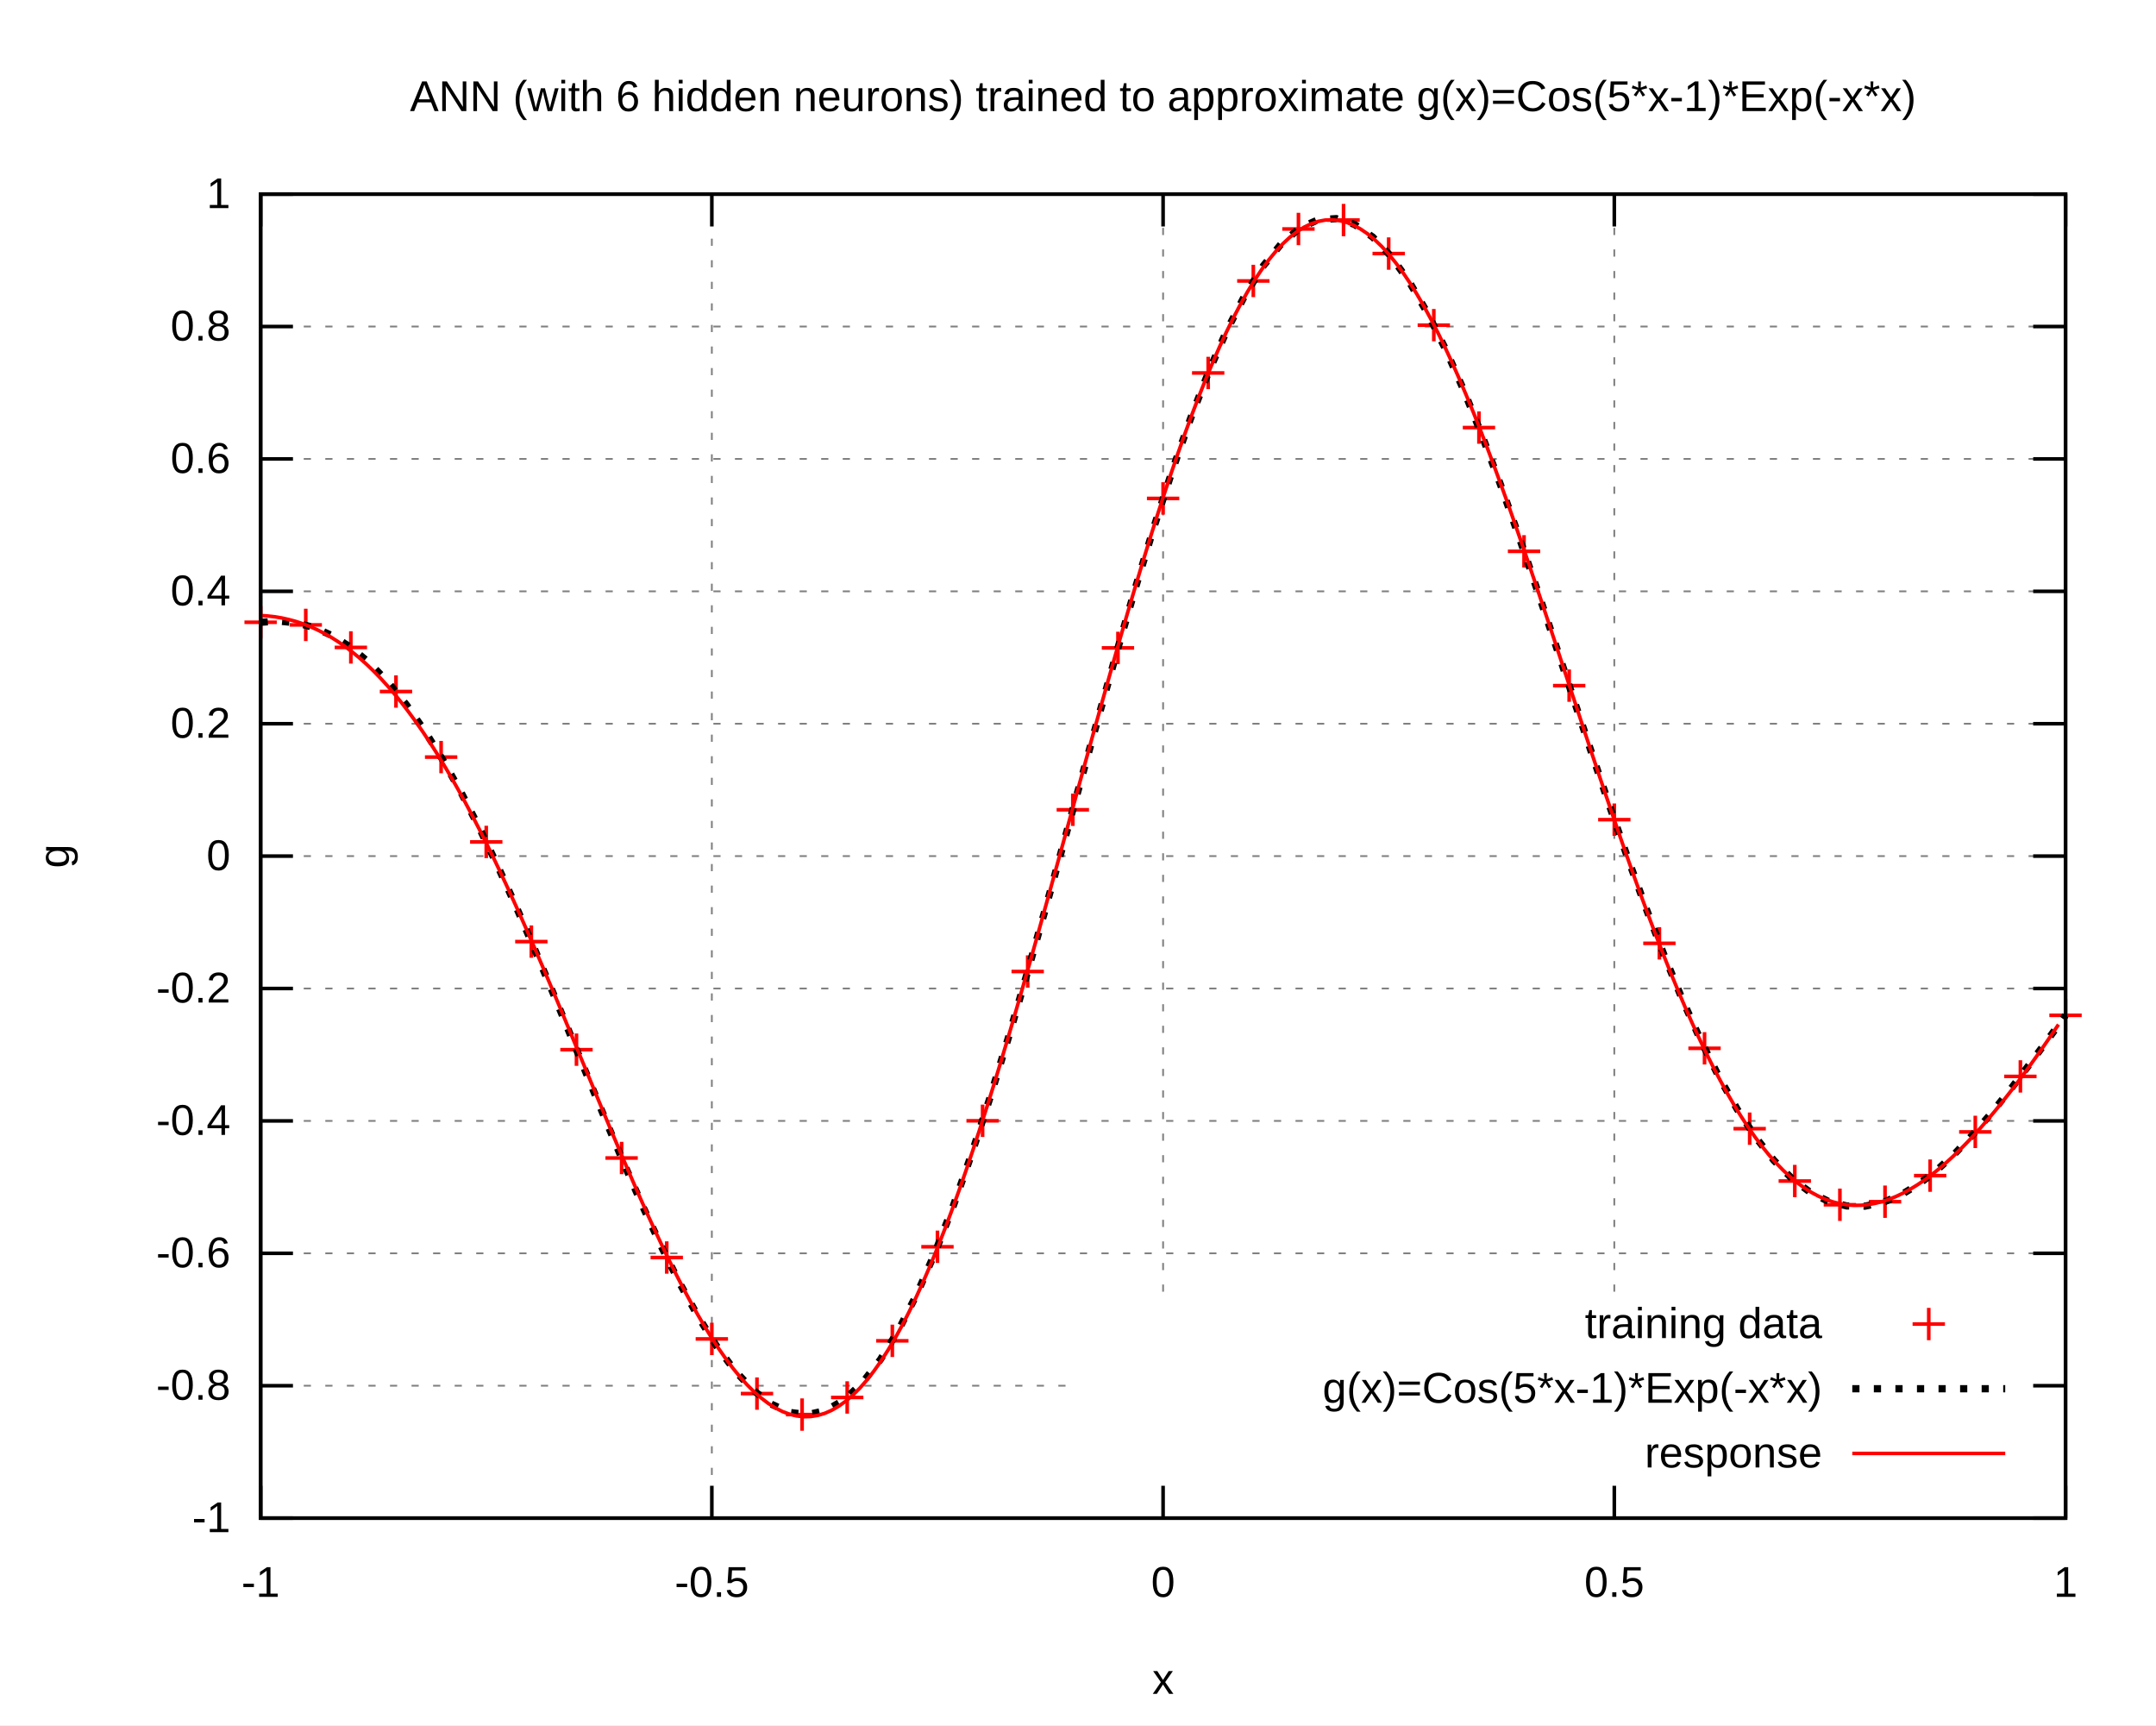
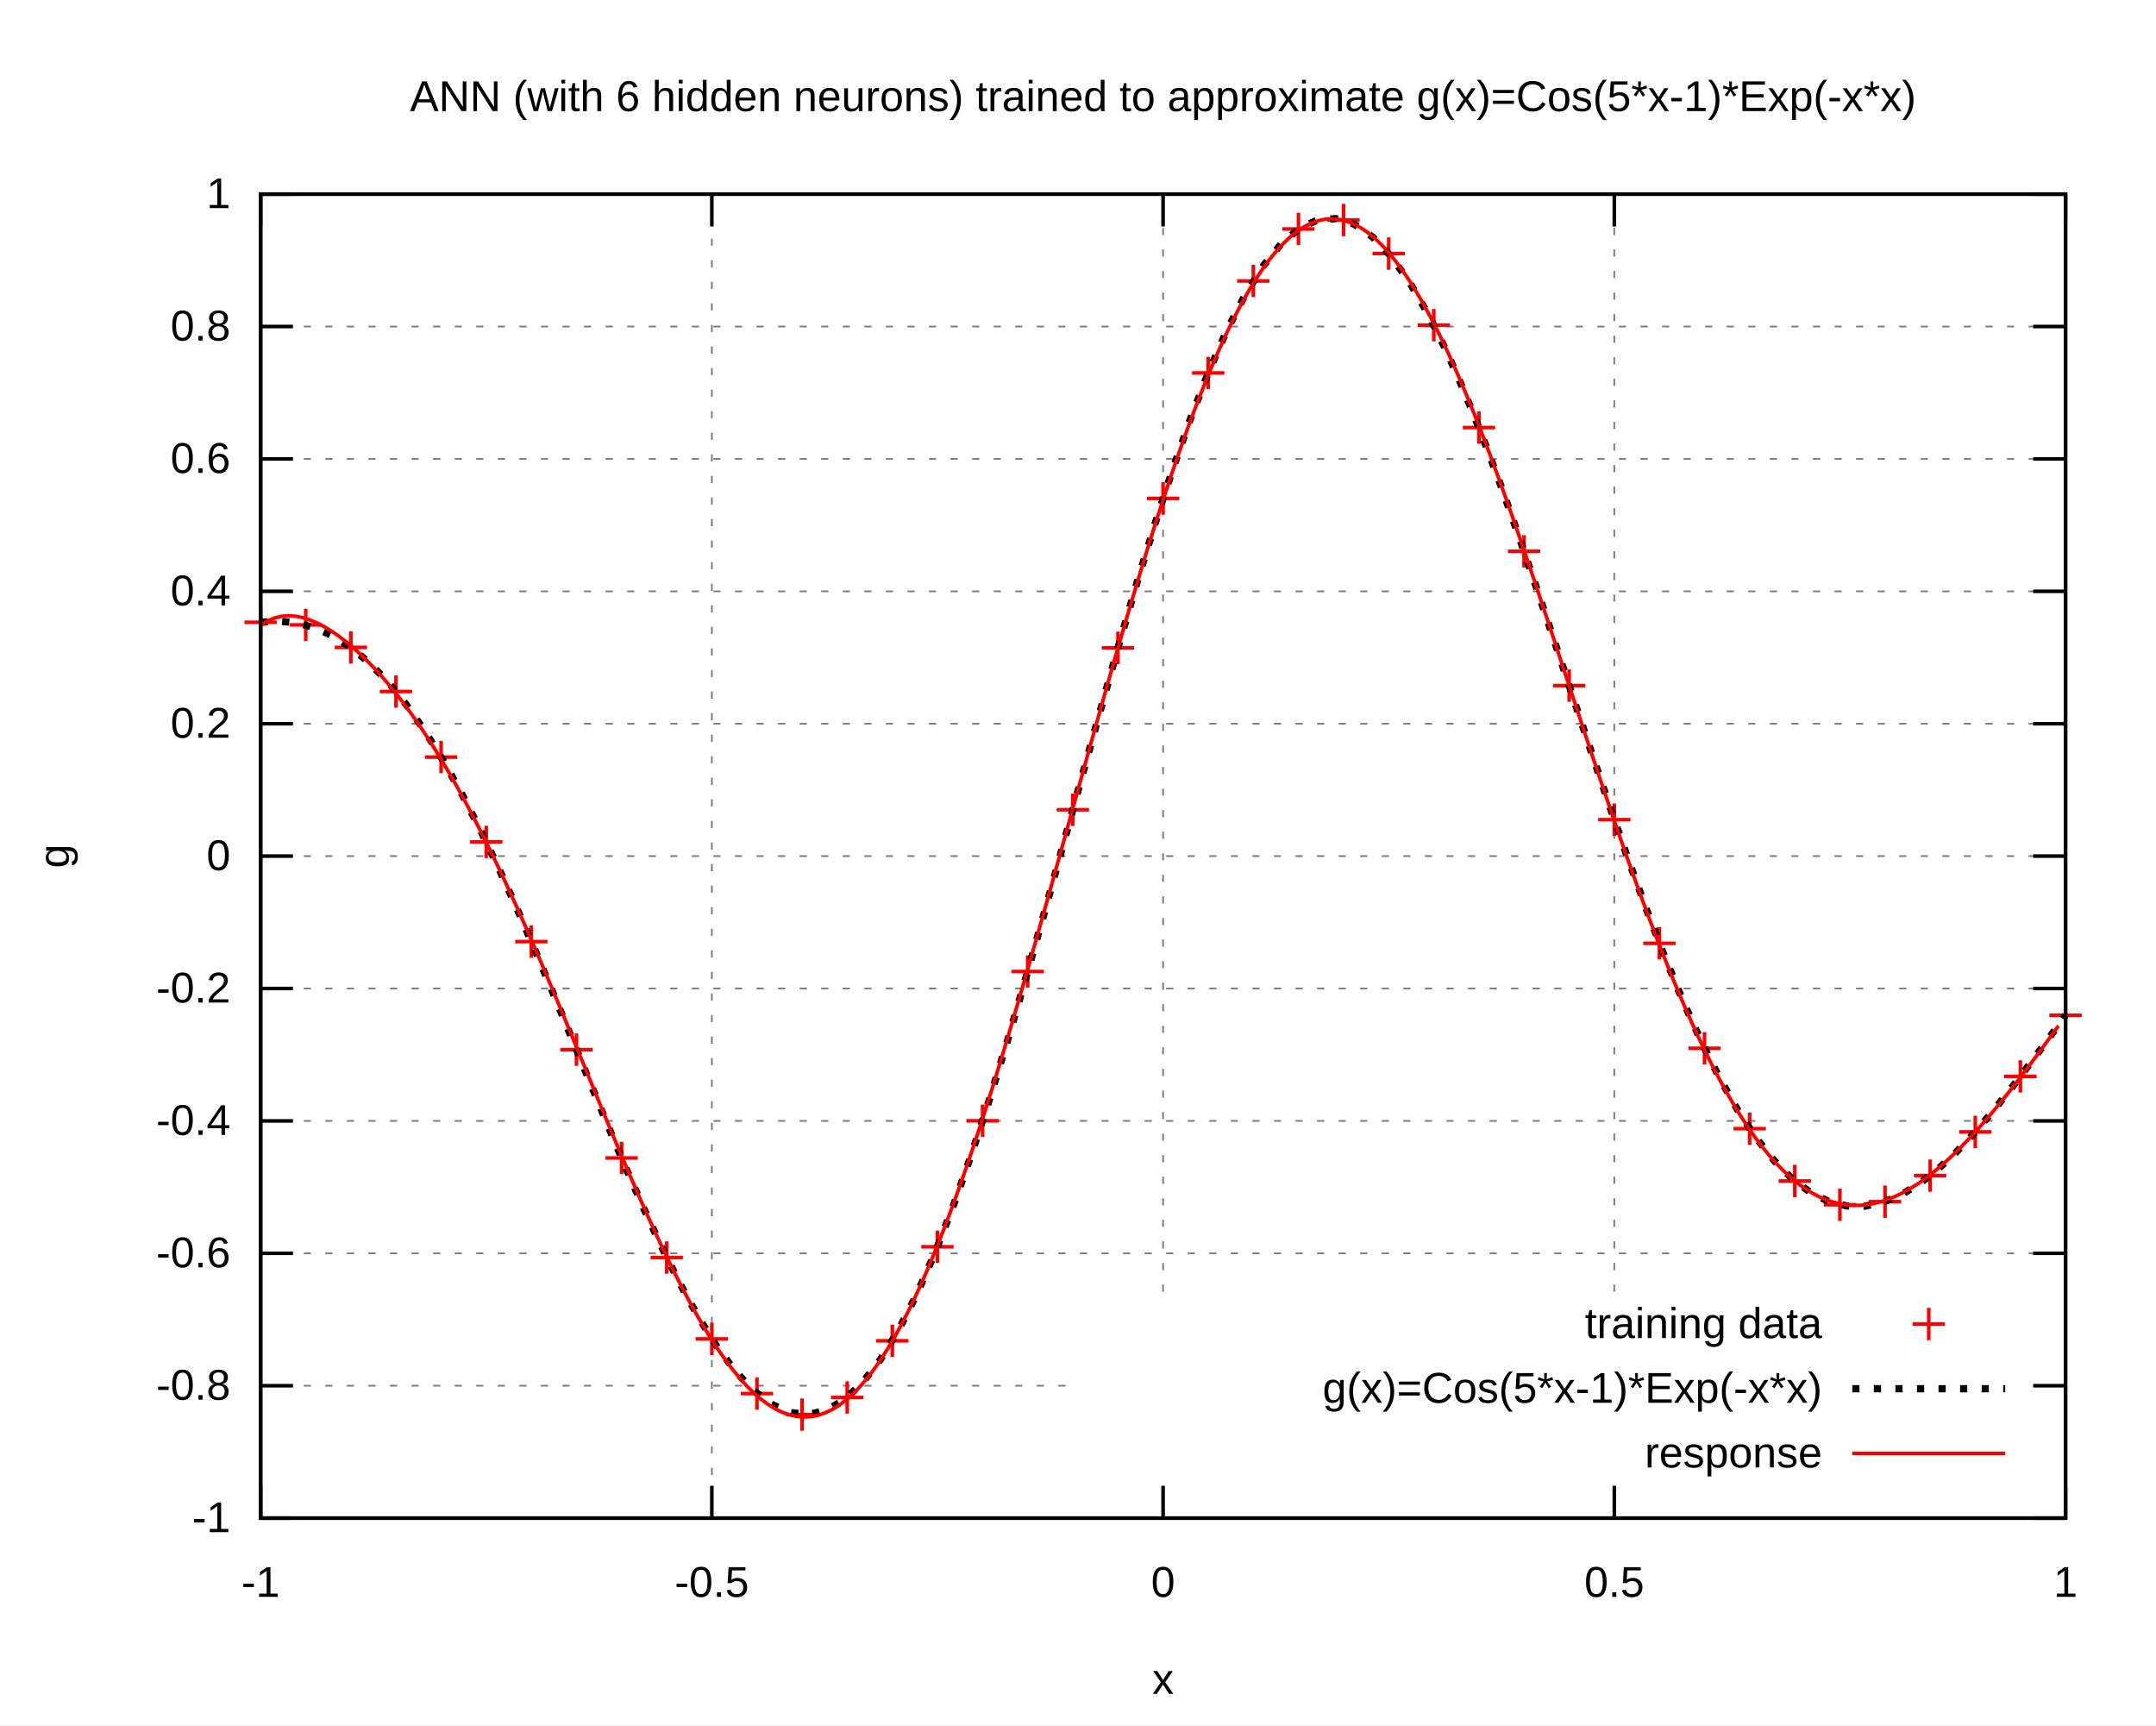
<svg xmlns="http://www.w3.org/2000/svg" xmlns:xlink="http://www.w3.org/1999/xlink" width="600" height="480" viewBox="0 0 600 480">
  <g id="gnuplot_canvas">
    <rect x="0" y="0" width="600" height="480" fill="#ffffff" />
    <defs>
      <circle id="gpDot" r="0.5" stroke-width="0.5" stroke="currentColor" />
      <path id="gpPt0" stroke-width="0.222" stroke="currentColor" d="M-1,0 h2 M0,-1 v2" />
      <path id="gpPt1" stroke-width="0.222" stroke="currentColor" d="M-1,-1 L1,1 M1,-1 L-1,1" />
      <path id="gpPt2" stroke-width="0.222" stroke="currentColor" d="M-1,0 L1,0 M0,-1 L0,1 M-1,-1 L1,1 M-1,1 L1,-1" />
      <rect id="gpPt3" stroke-width="0.222" stroke="currentColor" x="-1" y="-1" width="2" height="2" />
      <rect id="gpPt4" stroke-width="0.222" stroke="currentColor" fill="currentColor" x="-1" y="-1" width="2" height="2" />
      <circle id="gpPt5" stroke-width="0.222" stroke="currentColor" cx="0" cy="0" r="1" />
      <use xlink:href="#gpPt5" id="gpPt6" fill="currentColor" stroke="none" />
      <path id="gpPt7" stroke-width="0.222" stroke="currentColor" d="M0,-1.33 L-1.33,0.67 L1.33,0.67 z" />
      <use xlink:href="#gpPt7" id="gpPt8" fill="currentColor" stroke="none" />
      <use xlink:href="#gpPt7" id="gpPt9" stroke="currentColor" transform="rotate(180)" />
      <use xlink:href="#gpPt9" id="gpPt10" fill="currentColor" stroke="none" />
      <use xlink:href="#gpPt3" id="gpPt11" stroke="currentColor" transform="rotate(45)" />
      <use xlink:href="#gpPt11" id="gpPt12" fill="currentColor" stroke="none" />
      <path id="gpPt13" stroke-width="0.222" stroke="currentColor" d="M0,1.330 L1.265,0.411 L0.782,-1.067 L-0.782,-1.076 L-1.265,0.411 z" />
      <use xlink:href="#gpPt13" id="gpPt14" fill="currentColor" stroke="none" />
      <filter id="textbox" filterUnits="objectBoundingBox" x="0" y="0" height="1" width="1">
        <feFlood flood-color="#FFFFFF" flood-opacity="1" result="bgnd" />
        <feComposite in="SourceGraphic" in2="bgnd" operator="atop" />
      </filter>
      <filter id="greybox" filterUnits="objectBoundingBox" x="0" y="0" height="1" width="1">
        <feFlood flood-color="lightgrey" flood-opacity="1" result="grey" />
        <feComposite in="SourceGraphic" in2="grey" operator="atop" />
      </filter>
    </defs>
    <g fill="none" color="#FFFFFF" stroke="currentColor" stroke-width="1.00" stroke-linecap="butt" stroke-linejoin="miter">
</g>
    <g fill="none" color="black" stroke="currentColor" stroke-width="1.00" stroke-linecap="butt" stroke-linejoin="miter">
</g>
    <g fill="none" color="black" stroke="black" stroke-width="0.50" stroke-linecap="butt" stroke-linejoin="miter">
</g>
    <g fill="none" color="gray" stroke="currentColor" stroke-width="0.50" stroke-linecap="butt" stroke-linejoin="miter">
      <path stroke="gray" stroke-dasharray="2,4" class="gridline" d="M72.53,422.40 L574.82,422.40  " />
    </g>
    <g fill="none" color="gray" stroke="gray" stroke-width="1.00" stroke-linecap="butt" stroke-linejoin="miter">
</g>
    <g fill="none" color="black" stroke="currentColor" stroke-width="1.00" stroke-linecap="butt" stroke-linejoin="miter">
      <path stroke="black" d="M72.53,422.40 L81.53,422.40 M574.82,422.40 L565.82,422.40  " />
      <g transform="translate(64.14,426.30)" stroke="none" fill="black" font-family="Arial" font-size="12.00" text-anchor="end">
        <text>
          <tspan font-family="Arial">-1</tspan>
        </text>
      </g>
    </g>
    <g fill="none" color="black" stroke="currentColor" stroke-width="1.00" stroke-linecap="butt" stroke-linejoin="miter">
</g>
    <g fill="none" color="black" stroke="black" stroke-width="0.50" stroke-linecap="butt" stroke-linejoin="miter">
</g>
    <g fill="none" color="gray" stroke="currentColor" stroke-width="0.50" stroke-linecap="butt" stroke-linejoin="miter">
      <path stroke="gray" stroke-dasharray="2,4" class="gridline" d="M72.53,385.56 L297.34,385.56 M566.43,385.56 L574.82,385.56  " />
    </g>
    <g fill="none" color="gray" stroke="gray" stroke-width="1.00" stroke-linecap="butt" stroke-linejoin="miter">
</g>
    <g fill="none" color="black" stroke="currentColor" stroke-width="1.00" stroke-linecap="butt" stroke-linejoin="miter">
      <path stroke="black" d="M72.53,385.56 L81.53,385.56 M574.82,385.56 L565.82,385.56  " />
      <g transform="translate(64.14,389.46)" stroke="none" fill="black" font-family="Arial" font-size="12.00" text-anchor="end">
        <text>
          <tspan font-family="Arial">-0.8</tspan>
        </text>
      </g>
    </g>
    <g fill="none" color="black" stroke="currentColor" stroke-width="1.00" stroke-linecap="butt" stroke-linejoin="miter">
</g>
    <g fill="none" color="black" stroke="black" stroke-width="0.50" stroke-linecap="butt" stroke-linejoin="miter">
</g>
    <g fill="none" color="gray" stroke="currentColor" stroke-width="0.50" stroke-linecap="butt" stroke-linejoin="miter">
      <path stroke="gray" stroke-dasharray="2,4" class="gridline" d="M72.53,348.72 L574.82,348.72  " />
    </g>
    <g fill="none" color="gray" stroke="gray" stroke-width="1.00" stroke-linecap="butt" stroke-linejoin="miter">
</g>
    <g fill="none" color="black" stroke="currentColor" stroke-width="1.00" stroke-linecap="butt" stroke-linejoin="miter">
      <path stroke="black" d="M72.53,348.72 L81.53,348.72 M574.82,348.72 L565.82,348.72  " />
      <g transform="translate(64.14,352.62)" stroke="none" fill="black" font-family="Arial" font-size="12.00" text-anchor="end">
        <text>
          <tspan font-family="Arial">-0.6</tspan>
        </text>
      </g>
    </g>
    <g fill="none" color="black" stroke="currentColor" stroke-width="1.00" stroke-linecap="butt" stroke-linejoin="miter">
</g>
    <g fill="none" color="black" stroke="black" stroke-width="0.50" stroke-linecap="butt" stroke-linejoin="miter">
</g>
    <g fill="none" color="gray" stroke="currentColor" stroke-width="0.50" stroke-linecap="butt" stroke-linejoin="miter">
      <path stroke="gray" stroke-dasharray="2,4" class="gridline" d="M72.53,311.88 L574.82,311.88  " />
    </g>
    <g fill="none" color="gray" stroke="gray" stroke-width="1.00" stroke-linecap="butt" stroke-linejoin="miter">
</g>
    <g fill="none" color="black" stroke="currentColor" stroke-width="1.00" stroke-linecap="butt" stroke-linejoin="miter">
      <path stroke="black" d="M72.53,311.88 L81.53,311.88 M574.82,311.88 L565.82,311.88  " />
      <g transform="translate(64.14,315.78)" stroke="none" fill="black" font-family="Arial" font-size="12.00" text-anchor="end">
        <text>
          <tspan font-family="Arial">-0.4</tspan>
        </text>
      </g>
    </g>
    <g fill="none" color="black" stroke="currentColor" stroke-width="1.00" stroke-linecap="butt" stroke-linejoin="miter">
</g>
    <g fill="none" color="black" stroke="black" stroke-width="0.50" stroke-linecap="butt" stroke-linejoin="miter">
</g>
    <g fill="none" color="gray" stroke="currentColor" stroke-width="0.50" stroke-linecap="butt" stroke-linejoin="miter">
      <path stroke="gray" stroke-dasharray="2,4" class="gridline" d="M72.53,275.04 L574.82,275.04  " />
    </g>
    <g fill="none" color="gray" stroke="gray" stroke-width="1.00" stroke-linecap="butt" stroke-linejoin="miter">
</g>
    <g fill="none" color="black" stroke="currentColor" stroke-width="1.00" stroke-linecap="butt" stroke-linejoin="miter">
      <path stroke="black" d="M72.53,275.04 L81.53,275.04 M574.82,275.04 L565.82,275.04  " />
      <g transform="translate(64.14,278.94)" stroke="none" fill="black" font-family="Arial" font-size="12.00" text-anchor="end">
        <text>
          <tspan font-family="Arial">-0.2</tspan>
        </text>
      </g>
    </g>
    <g fill="none" color="black" stroke="currentColor" stroke-width="1.00" stroke-linecap="butt" stroke-linejoin="miter">
</g>
    <g fill="none" color="black" stroke="black" stroke-width="0.50" stroke-linecap="butt" stroke-linejoin="miter">
</g>
    <g fill="none" color="gray" stroke="currentColor" stroke-width="0.50" stroke-linecap="butt" stroke-linejoin="miter">
      <path stroke="gray" stroke-dasharray="2,4" class="gridline" d="M72.53,238.20 L574.82,238.20  " />
    </g>
    <g fill="none" color="gray" stroke="gray" stroke-width="1.00" stroke-linecap="butt" stroke-linejoin="miter">
</g>
    <g fill="none" color="black" stroke="currentColor" stroke-width="1.00" stroke-linecap="butt" stroke-linejoin="miter">
      <path stroke="black" d="M72.53,238.20 L81.53,238.20 M574.82,238.20 L565.82,238.20  " />
      <g transform="translate(64.14,242.10)" stroke="none" fill="black" font-family="Arial" font-size="12.00" text-anchor="end">
        <text>
          <tspan font-family="Arial"> 0</tspan>
        </text>
      </g>
    </g>
    <g fill="none" color="black" stroke="currentColor" stroke-width="1.00" stroke-linecap="butt" stroke-linejoin="miter">
</g>
    <g fill="none" color="black" stroke="black" stroke-width="0.50" stroke-linecap="butt" stroke-linejoin="miter">
</g>
    <g fill="none" color="gray" stroke="currentColor" stroke-width="0.50" stroke-linecap="butt" stroke-linejoin="miter">
      <path stroke="gray" stroke-dasharray="2,4" class="gridline" d="M72.53,201.37 L574.82,201.37  " />
    </g>
    <g fill="none" color="gray" stroke="gray" stroke-width="1.00" stroke-linecap="butt" stroke-linejoin="miter">
</g>
    <g fill="none" color="black" stroke="currentColor" stroke-width="1.00" stroke-linecap="butt" stroke-linejoin="miter">
      <path stroke="black" d="M72.53,201.37 L81.53,201.37 M574.82,201.37 L565.82,201.37  " />
      <g transform="translate(64.14,205.27)" stroke="none" fill="black" font-family="Arial" font-size="12.00" text-anchor="end">
        <text>
          <tspan font-family="Arial"> 0.2</tspan>
        </text>
      </g>
    </g>
    <g fill="none" color="black" stroke="currentColor" stroke-width="1.00" stroke-linecap="butt" stroke-linejoin="miter">
</g>
    <g fill="none" color="black" stroke="black" stroke-width="0.50" stroke-linecap="butt" stroke-linejoin="miter">
</g>
    <g fill="none" color="gray" stroke="currentColor" stroke-width="0.50" stroke-linecap="butt" stroke-linejoin="miter">
      <path stroke="gray" stroke-dasharray="2,4" class="gridline" d="M72.53,164.53 L574.82,164.53  " />
    </g>
    <g fill="none" color="gray" stroke="gray" stroke-width="1.00" stroke-linecap="butt" stroke-linejoin="miter">
</g>
    <g fill="none" color="black" stroke="currentColor" stroke-width="1.00" stroke-linecap="butt" stroke-linejoin="miter">
      <path stroke="black" d="M72.53,164.53 L81.53,164.53 M574.82,164.53 L565.82,164.53  " />
      <g transform="translate(64.14,168.43)" stroke="none" fill="black" font-family="Arial" font-size="12.00" text-anchor="end">
        <text>
          <tspan font-family="Arial"> 0.4</tspan>
        </text>
      </g>
    </g>
    <g fill="none" color="black" stroke="currentColor" stroke-width="1.00" stroke-linecap="butt" stroke-linejoin="miter">
</g>
    <g fill="none" color="black" stroke="black" stroke-width="0.50" stroke-linecap="butt" stroke-linejoin="miter">
</g>
    <g fill="none" color="gray" stroke="currentColor" stroke-width="0.50" stroke-linecap="butt" stroke-linejoin="miter">
      <path stroke="gray" stroke-dasharray="2,4" class="gridline" d="M72.53,127.69 L574.82,127.69  " />
    </g>
    <g fill="none" color="gray" stroke="gray" stroke-width="1.00" stroke-linecap="butt" stroke-linejoin="miter">
</g>
    <g fill="none" color="black" stroke="currentColor" stroke-width="1.00" stroke-linecap="butt" stroke-linejoin="miter">
      <path stroke="black" d="M72.53,127.69 L81.53,127.69 M574.82,127.69 L565.82,127.69  " />
      <g transform="translate(64.14,131.59)" stroke="none" fill="black" font-family="Arial" font-size="12.00" text-anchor="end">
        <text>
          <tspan font-family="Arial"> 0.6</tspan>
        </text>
      </g>
    </g>
    <g fill="none" color="black" stroke="currentColor" stroke-width="1.00" stroke-linecap="butt" stroke-linejoin="miter">
</g>
    <g fill="none" color="black" stroke="black" stroke-width="0.50" stroke-linecap="butt" stroke-linejoin="miter">
</g>
    <g fill="none" color="gray" stroke="currentColor" stroke-width="0.50" stroke-linecap="butt" stroke-linejoin="miter">
      <path stroke="gray" stroke-dasharray="2,4" class="gridline" d="M72.53,90.85 L574.82,90.85  " />
    </g>
    <g fill="none" color="gray" stroke="gray" stroke-width="1.00" stroke-linecap="butt" stroke-linejoin="miter">
</g>
    <g fill="none" color="black" stroke="currentColor" stroke-width="1.00" stroke-linecap="butt" stroke-linejoin="miter">
      <path stroke="black" d="M72.53,90.85 L81.53,90.85 M574.82,90.85 L565.82,90.85  " />
      <g transform="translate(64.14,94.75)" stroke="none" fill="black" font-family="Arial" font-size="12.00" text-anchor="end">
        <text>
          <tspan font-family="Arial"> 0.8</tspan>
        </text>
      </g>
    </g>
    <g fill="none" color="black" stroke="currentColor" stroke-width="1.00" stroke-linecap="butt" stroke-linejoin="miter">
</g>
    <g fill="none" color="black" stroke="black" stroke-width="0.50" stroke-linecap="butt" stroke-linejoin="miter">
</g>
    <g fill="none" color="gray" stroke="currentColor" stroke-width="0.50" stroke-linecap="butt" stroke-linejoin="miter">
      <path stroke="gray" stroke-dasharray="2,4" class="gridline" d="M72.53,54.01 L574.82,54.01  " />
    </g>
    <g fill="none" color="gray" stroke="gray" stroke-width="1.00" stroke-linecap="butt" stroke-linejoin="miter">
</g>
    <g fill="none" color="black" stroke="currentColor" stroke-width="1.00" stroke-linecap="butt" stroke-linejoin="miter">
      <path stroke="black" d="M72.53,54.01 L81.53,54.01 M574.82,54.01 L565.82,54.01  " />
      <g transform="translate(64.14,57.91)" stroke="none" fill="black" font-family="Arial" font-size="12.00" text-anchor="end">
        <text>
          <tspan font-family="Arial"> 1</tspan>
        </text>
      </g>
    </g>
    <g fill="none" color="black" stroke="currentColor" stroke-width="1.00" stroke-linecap="butt" stroke-linejoin="miter">
</g>
    <g fill="none" color="black" stroke="black" stroke-width="0.50" stroke-linecap="butt" stroke-linejoin="miter">
</g>
    <g fill="none" color="gray" stroke="currentColor" stroke-width="0.50" stroke-linecap="butt" stroke-linejoin="miter">
      <path stroke="gray" stroke-dasharray="2,4" class="gridline" d="M72.53,422.40 L72.53,54.01  " />
    </g>
    <g fill="none" color="gray" stroke="gray" stroke-width="1.00" stroke-linecap="butt" stroke-linejoin="miter">
</g>
    <g fill="none" color="black" stroke="currentColor" stroke-width="1.00" stroke-linecap="butt" stroke-linejoin="miter">
      <path stroke="black" d="M72.53,422.40 L72.53,413.40 M72.53,54.01 L72.53,63.01  " />
      <g transform="translate(72.53,444.30)" stroke="none" fill="black" font-family="Arial" font-size="12.00" text-anchor="middle">
        <text>
          <tspan font-family="Arial">-1</tspan>
        </text>
      </g>
    </g>
    <g fill="none" color="black" stroke="currentColor" stroke-width="1.00" stroke-linecap="butt" stroke-linejoin="miter">
</g>
    <g fill="none" color="black" stroke="black" stroke-width="0.50" stroke-linecap="butt" stroke-linejoin="miter">
</g>
    <g fill="none" color="gray" stroke="currentColor" stroke-width="0.50" stroke-linecap="butt" stroke-linejoin="miter">
      <path stroke="gray" stroke-dasharray="2,4" class="gridline" d="M198.10,422.40 L198.10,54.01  " />
    </g>
    <g fill="none" color="gray" stroke="gray" stroke-width="1.00" stroke-linecap="butt" stroke-linejoin="miter">
</g>
    <g fill="none" color="black" stroke="currentColor" stroke-width="1.00" stroke-linecap="butt" stroke-linejoin="miter">
      <path stroke="black" d="M198.10,422.40 L198.10,413.40 M198.10,54.01 L198.10,63.01  " />
      <g transform="translate(198.10,444.30)" stroke="none" fill="black" font-family="Arial" font-size="12.00" text-anchor="middle">
        <text>
          <tspan font-family="Arial">-0.5</tspan>
        </text>
      </g>
    </g>
    <g fill="none" color="black" stroke="currentColor" stroke-width="1.00" stroke-linecap="butt" stroke-linejoin="miter">
</g>
    <g fill="none" color="black" stroke="black" stroke-width="0.50" stroke-linecap="butt" stroke-linejoin="miter">
</g>
    <g fill="none" color="gray" stroke="currentColor" stroke-width="0.50" stroke-linecap="butt" stroke-linejoin="miter">
      <path stroke="gray" stroke-dasharray="2,4" class="gridline" d="M323.68,422.40 L323.68,413.40 M323.68,359.40 L323.68,54.01  " />
    </g>
    <g fill="none" color="gray" stroke="gray" stroke-width="1.00" stroke-linecap="butt" stroke-linejoin="miter">
</g>
    <g fill="none" color="black" stroke="currentColor" stroke-width="1.00" stroke-linecap="butt" stroke-linejoin="miter">
      <path stroke="black" d="M323.68,422.40 L323.68,413.40 M323.68,54.01 L323.68,63.01  " />
      <g transform="translate(323.68,444.30)" stroke="none" fill="black" font-family="Arial" font-size="12.00" text-anchor="middle">
        <text>
          <tspan font-family="Arial"> 0</tspan>
        </text>
      </g>
    </g>
    <g fill="none" color="black" stroke="currentColor" stroke-width="1.00" stroke-linecap="butt" stroke-linejoin="miter">
</g>
    <g fill="none" color="black" stroke="black" stroke-width="0.50" stroke-linecap="butt" stroke-linejoin="miter">
</g>
    <g fill="none" color="gray" stroke="currentColor" stroke-width="0.50" stroke-linecap="butt" stroke-linejoin="miter">
      <path stroke="gray" stroke-dasharray="2,4" class="gridline" d="M449.25,422.40 L449.25,413.40 M449.25,359.40 L449.25,54.01  " />
    </g>
    <g fill="none" color="gray" stroke="gray" stroke-width="1.00" stroke-linecap="butt" stroke-linejoin="miter">
</g>
    <g fill="none" color="black" stroke="currentColor" stroke-width="1.00" stroke-linecap="butt" stroke-linejoin="miter">
      <path stroke="black" d="M449.25,422.40 L449.25,413.40 M449.25,54.01 L449.25,63.01  " />
      <g transform="translate(449.25,444.30)" stroke="none" fill="black" font-family="Arial" font-size="12.00" text-anchor="middle">
        <text>
          <tspan font-family="Arial"> 0.5</tspan>
        </text>
      </g>
    </g>
    <g fill="none" color="black" stroke="currentColor" stroke-width="1.00" stroke-linecap="butt" stroke-linejoin="miter">
</g>
    <g fill="none" color="black" stroke="black" stroke-width="0.50" stroke-linecap="butt" stroke-linejoin="miter">
</g>
    <g fill="none" color="gray" stroke="currentColor" stroke-width="0.50" stroke-linecap="butt" stroke-linejoin="miter">
      <path stroke="gray" stroke-dasharray="2,4" class="gridline" d="M574.82,422.40 L574.82,54.01  " />
    </g>
    <g fill="none" color="gray" stroke="gray" stroke-width="1.00" stroke-linecap="butt" stroke-linejoin="miter">
</g>
    <g fill="none" color="black" stroke="currentColor" stroke-width="1.00" stroke-linecap="butt" stroke-linejoin="miter">
      <path stroke="black" d="M574.82,422.40 L574.82,413.40 M574.82,54.01 L574.82,63.01  " />
      <g transform="translate(574.82,444.30)" stroke="none" fill="black" font-family="Arial" font-size="12.00" text-anchor="middle">
        <text>
          <tspan font-family="Arial"> 1</tspan>
        </text>
      </g>
    </g>
    <g fill="none" color="black" stroke="currentColor" stroke-width="1.00" stroke-linecap="butt" stroke-linejoin="miter">
</g>
    <g fill="none" color="black" stroke="currentColor" stroke-width="1.00" stroke-linecap="butt" stroke-linejoin="miter">
      <path stroke="black" d="M72.53,54.01 L72.53,422.40 L574.82,422.40 L574.82,54.01 L72.53,54.01 Z  " />
    </g>
    <g fill="none" color="black" stroke="currentColor" stroke-width="1.00" stroke-linecap="butt" stroke-linejoin="miter">
      <g transform="translate(19.18,238.21) rotate(270)" stroke="none" fill="black" font-family="Arial" font-size="12.00" text-anchor="middle">
        <text>
          <tspan font-family="Arial">g</tspan>
        </text>
      </g>
    </g>
    <g fill="none" color="black" stroke="currentColor" stroke-width="1.00" stroke-linecap="butt" stroke-linejoin="miter">
      <g transform="translate(323.67,471.30)" stroke="none" fill="black" font-family="Arial" font-size="12.00" text-anchor="middle">
        <text>
          <tspan font-family="Arial">x</tspan>
        </text>
      </g>
    </g>
    <g fill="none" color="black" stroke="currentColor" stroke-width="1.00" stroke-linecap="butt" stroke-linejoin="miter">
</g>
    <g id="gnuplot_plot_1">
      <g fill="none" color="black" stroke="currentColor" stroke-width="1.00" stroke-linecap="butt" stroke-linejoin="miter">
        <g transform="translate(507.09,372.30)" stroke="none" fill="black" font-family="Arial" font-size="12.00" text-anchor="end">
          <text>
            <tspan font-family="Arial">training data</tspan>
          </text>
        </g>
      </g>
      <g fill="none" color="black" stroke="currentColor" stroke-width="1.00" stroke-linecap="butt" stroke-linejoin="miter">
        <use xlink:href="#gpPt0" transform="translate(72.53,173.14) scale(4.50)" color="rgb(255,   0,   0)" />
        <use xlink:href="#gpPt0" transform="translate(85.09,173.87) scale(4.50)" color="rgb(255,   0,   0)" />
        <use xlink:href="#gpPt0" transform="translate(97.64,180.14) scale(4.50)" color="rgb(255,   0,   0)" />
        <use xlink:href="#gpPt0" transform="translate(110.20,192.41) scale(4.50)" color="rgb(255,   0,   0)" />
        <use xlink:href="#gpPt0" transform="translate(122.76,210.65) scale(4.50)" color="rgb(255,   0,   0)" />
        <use xlink:href="#gpPt0" transform="translate(135.32,234.26) scale(4.50)" color="rgb(255,   0,   0)" />
        <use xlink:href="#gpPt0" transform="translate(147.87,261.99) scale(4.50)" color="rgb(255,   0,   0)" />
        <use xlink:href="#gpPt0" transform="translate(160.43,292.06) scale(4.50)" color="rgb(255,   0,   0)" />
        <use xlink:href="#gpPt0" transform="translate(172.99,322.20) scale(4.50)" color="rgb(255,   0,   0)" />
        <use xlink:href="#gpPt0" transform="translate(185.55,349.89) scale(4.50)" color="rgb(255,   0,   0)" />
        <use xlink:href="#gpPt0" transform="translate(198.10,372.54) scale(4.50)" color="rgb(255,   0,   0)" />
        <use xlink:href="#gpPt0" transform="translate(210.66,387.75) scale(4.50)" color="rgb(255,   0,   0)" />
        <use xlink:href="#gpPt0" transform="translate(223.22,393.59) scale(4.50)" color="rgb(255,   0,   0)" />
        <use xlink:href="#gpPt0" transform="translate(235.77,388.83) scale(4.50)" color="rgb(255,   0,   0)" />
        <use xlink:href="#gpPt0" transform="translate(248.33,373.07) scale(4.50)" color="rgb(255,   0,   0)" />
        <use xlink:href="#gpPt0" transform="translate(260.89,346.90) scale(4.50)" color="rgb(255,   0,   0)" />
        <use xlink:href="#gpPt0" transform="translate(273.45,311.85) scale(4.50)" color="rgb(255,   0,   0)" />
        <use xlink:href="#gpPt0" transform="translate(286.00,270.31) scale(4.50)" color="rgb(255,   0,   0)" />
        <use xlink:href="#gpPt0" transform="translate(298.56,225.31) scale(4.50)" color="rgb(255,   0,   0)" />
        <use xlink:href="#gpPt0" transform="translate(311.12,180.27) scale(4.50)" color="rgb(255,   0,   0)" />
        <use xlink:href="#gpPt0" transform="translate(323.68,138.68) scale(4.50)" color="rgb(255,   0,   0)" />
        <use xlink:href="#gpPt0" transform="translate(336.23,103.77) scale(4.50)" color="rgb(255,   0,   0)" />
        <use xlink:href="#gpPt0" transform="translate(348.79,78.17) scale(4.50)" color="rgb(255,   0,   0)" />
        <use xlink:href="#gpPt0" transform="translate(361.35,63.71) scale(4.50)" color="rgb(255,   0,   0)" />
        <use xlink:href="#gpPt0" transform="translate(373.90,61.23) scale(4.50)" color="rgb(255,   0,   0)" />
        <use xlink:href="#gpPt0" transform="translate(386.46,70.55) scale(4.50)" color="rgb(255,   0,   0)" />
        <use xlink:href="#gpPt0" transform="translate(399.02,90.47) scale(4.50)" color="rgb(255,   0,   0)" />
        <use xlink:href="#gpPt0" transform="translate(411.58,118.97) scale(4.50)" color="rgb(255,   0,   0)" />
        <use xlink:href="#gpPt0" transform="translate(424.13,153.40) scale(4.50)" color="rgb(255,   0,   0)" />
        <use xlink:href="#gpPt0" transform="translate(436.69,190.77) scale(4.50)" color="rgb(255,   0,   0)" />
        <use xlink:href="#gpPt0" transform="translate(449.25,228.06) scale(4.50)" color="rgb(255,   0,   0)" />
        <use xlink:href="#gpPt0" transform="translate(461.80,262.47) scale(4.50)" color="rgb(255,   0,   0)" />
        <use xlink:href="#gpPt0" transform="translate(474.36,291.68) scale(4.50)" color="rgb(255,   0,   0)" />
        <use xlink:href="#gpPt0" transform="translate(486.92,314.04) scale(4.50)" color="rgb(255,   0,   0)" />
        <use xlink:href="#gpPt0" transform="translate(499.48,328.61) scale(4.50)" color="rgb(255,   0,   0)" />
        <use xlink:href="#gpPt0" transform="translate(512.03,335.21) scale(4.50)" color="rgb(255,   0,   0)" />
        <use xlink:href="#gpPt0" transform="translate(524.59,334.36) scale(4.50)" color="rgb(255,   0,   0)" />
        <use xlink:href="#gpPt0" transform="translate(537.15,327.11) scale(4.50)" color="rgb(255,   0,   0)" />
        <use xlink:href="#gpPt0" transform="translate(549.71,314.94) scale(4.50)" color="rgb(255,   0,   0)" />
        <use xlink:href="#gpPt0" transform="translate(562.26,299.50) scale(4.50)" color="rgb(255,   0,   0)" />
        <use xlink:href="#gpPt0" transform="translate(574.82,282.50) scale(4.50)" color="rgb(255,   0,   0)" />
        <use xlink:href="#gpPt0" transform="translate(536.76,368.40) scale(4.50)" color="rgb(255,   0,   0)" />
      </g>
    </g>
    <g id="gnuplot_plot_2">
      <g fill="none" color="#FFFFFF" stroke="rgb(255,   0,   0)" stroke-width="2.00" stroke-linecap="butt" stroke-linejoin="miter">
</g>
      <g fill="none" color="black" stroke="currentColor" stroke-width="2.00" stroke-linecap="butt" stroke-linejoin="miter">
        <g transform="translate(507.09,390.30)" stroke="none" fill="black" font-family="Arial" font-size="12.00" text-anchor="end">
          <text>
            <tspan font-family="Arial">g(x)=Cos(5*x-1)*Exp(-x*x)</tspan>
          </text>
        </g>
      </g>
      <g fill="none" color="black" stroke="currentColor" stroke-width="2.00" stroke-linecap="butt" stroke-linejoin="miter">
        <path stroke="rgb(  0,   0,   0)" stroke-dasharray=" 2,4" d="M515.48,386.40 L558.04,386.40 M72.53,173.14 L77.60,172.82 L82.68,173.33 L87.75,174.72 L92.82,177.04 L97.90,180.32   L102.97,184.60 L108.05,189.87 L113.12,196.13 L118.19,203.35 L123.27,211.51 L128.34,220.54 L133.41,230.38 L138.49,240.93   L143.56,252.10 L148.63,263.77 L153.71,275.80 L158.78,288.05 L163.86,300.37 L168.93,312.60 L174.00,324.57 L179.08,336.10   L184.15,347.02 L189.22,357.16 L194.30,366.36 L199.37,374.45 L204.44,381.29 L209.52,386.73 L214.59,390.66 L219.67,392.98   L224.74,393.60 L229.81,392.46 L234.89,389.53 L239.96,384.79 L245.03,378.26 L250.11,369.98 L255.18,360.01 L260.25,348.45   L265.33,335.42 L270.40,321.05 L275.48,305.50 L280.55,288.97 L285.62,271.63 L290.70,253.71 L295.77,235.43 L300.84,217.02   L305.92,198.70 L310.99,180.71 L316.06,163.29 L321.14,146.64 L326.21,131.00 L331.29,116.54 L336.36,103.46 L341.43,91.91   L346.51,82.03 L351.58,73.95 L356.65,67.73 L361.73,63.45 L366.80,61.15 L371.87,60.82 L376.95,62.44 L382.02,65.96   L387.10,71.31 L392.17,78.39 L397.24,87.08 L402.32,97.22 L407.39,108.67 L412.46,121.24 L417.54,134.75 L422.61,149.01   L427.68,163.80 L432.76,178.94 L437.83,194.21 L442.91,209.42 L447.98,224.38 L453.05,238.91 L458.13,252.83 L463.20,266.01   L468.27,278.29 L473.35,289.56 L478.42,299.72 L483.49,308.69 L488.57,316.41 L493.64,322.84 L498.72,327.95 L503.79,331.76   L508.86,334.28 L513.94,335.54 L519.01,335.60 L524.08,334.52 L529.16,332.39 L534.23,329.29 L539.30,325.33 L544.38,320.60   L549.45,315.22 L554.53,309.31 L559.60,302.96 L564.67,296.31 L569.75,289.45 L574.82,282.50  " />
      </g>
    </g>
    <g id="gnuplot_plot_3">
      <g fill="none" color="#FFFFFF" stroke="rgb(  0,   0,   0)" stroke-width="1.00" stroke-linecap="butt" stroke-linejoin="miter">
</g>
      <g fill="none" color="black" stroke="currentColor" stroke-width="1.00" stroke-linecap="butt" stroke-linejoin="miter">
        <g transform="translate(507.09,408.30)" stroke="none" fill="black" font-family="Arial" font-size="12.00" text-anchor="end">
          <text>
            <tspan font-family="Arial">response</tspan>
          </text>
        </g>
      </g>
      <g fill="none" color="black" stroke="currentColor" stroke-width="1.00" stroke-linecap="butt" stroke-linejoin="miter">
-         <path stroke="rgb(255,   0,   0)" d="M515.48,404.40 L558.04,404.40 M72.53,171.25 L74.49,171.39 L76.45,171.61 L78.42,171.94 L80.38,172.38 L82.34,172.91   L84.30,173.56 L86.26,174.32 L88.23,175.20 L90.19,176.20 L92.15,177.31 L94.11,178.56 L96.07,179.92 L98.04,181.41   L100.00,183.04 L101.96,184.79 L103.92,186.68 L105.89,188.70 L107.85,190.85 L109.81,193.13 L111.77,195.55 L113.73,198.11   L115.70,200.79 L117.66,203.61 L119.62,206.56 L121.58,209.63 L123.54,212.84 L125.51,216.17 L127.47,219.62 L129.43,223.18   L131.39,226.87 L133.35,230.66 L135.32,234.56 L137.28,238.56 L139.24,242.66 L141.20,246.85 L143.16,251.13 L145.13,255.48   L147.09,259.91 L149.05,264.40 L151.01,268.96 L152.97,273.56 L154.94,278.20 L156.90,282.88 L158.86,287.59 L160.82,292.31   L162.79,297.04 L164.75,301.77 L166.71,306.49 L168.67,311.19 L170.63,315.86 L172.60,320.49 L174.56,325.06 L176.52,329.58   L178.48,334.03 L180.44,338.39 L182.41,342.67 L184.37,346.84 L186.33,350.90 L188.29,354.83 L190.25,358.64 L192.22,362.30   L194.18,365.80 L196.14,369.15 L198.10,372.32 L200.06,375.31 L202.03,378.12 L203.99,380.72 L205.95,383.12 L207.91,385.30   L209.87,387.26 L211.84,388.98 L213.80,390.48 L215.76,391.73 L217.72,392.73 L219.69,393.47 L221.65,393.96 L223.61,394.19   L225.57,394.14 L227.53,393.83 L229.50,393.25 L231.46,392.39 L233.42,391.25 L235.38,389.84 L237.34,388.16 L239.31,386.20   L241.27,383.96 L243.23,381.45 L245.19,378.67 L247.15,375.62 L249.12,372.31 L251.08,368.74 L253.04,364.92 L255.00,360.84   L256.96,356.53 L258.93,351.98 L260.89,347.20 L262.85,342.20 L264.81,336.98 L266.77,331.57 L268.74,325.96 L270.70,320.17   L272.66,314.20 L274.62,308.07 L276.59,301.79 L278.55,295.37 L280.51,288.82 L282.47,282.15 L284.43,275.38 L286.40,268.52   L288.36,261.58 L290.32,254.57 L292.28,247.52 L294.24,240.42 L296.21,233.30 L298.17,226.17 L300.13,219.04 L302.09,211.92   L304.05,204.83 L306.02,197.79 L307.98,190.80 L309.94,183.88 L311.90,177.04 L313.86,170.29 L315.83,163.66 L317.79,157.14   L319.75,150.75 L321.71,144.51 L323.68,138.42 L325.64,132.50 L327.60,126.76 L329.56,121.20 L331.52,115.84 L333.49,110.69   L335.45,105.75 L337.41,101.04 L339.37,96.56 L341.33,92.32 L343.30,88.32 L345.26,84.59 L347.22,81.11 L349.18,77.90   L351.14,74.96 L353.11,72.29 L355.07,69.90 L357.03,67.80 L358.99,65.98 L360.95,64.45 L362.92,63.21 L364.88,62.26   L366.84,61.60 L368.80,61.23 L370.76,61.16 L372.73,61.37 L374.69,61.86 L376.65,62.64 L378.61,63.71 L380.58,65.05   L382.54,66.67 L384.50,68.55 L386.46,70.71 L388.42,73.12 L390.39,75.78 L392.35,78.69 L394.31,81.84 L396.27,85.22   L398.23,88.83 L400.20,92.65 L402.16,96.69 L404.12,100.92 L406.08,105.33 L408.04,109.93 L410.01,114.70 L411.97,119.62   L413.93,124.70 L415.89,129.91 L417.85,135.24 L419.82,140.69 L421.78,146.25 L423.74,151.89 L425.70,157.61 L427.66,163.40   L429.63,169.25 L431.59,175.14 L433.55,181.06 L435.51,187.00 L437.48,192.95 L439.44,198.89 L441.40,204.82 L443.36,210.71   L445.32,216.57 L447.29,222.38 L449.25,228.13 L451.21,233.80 L453.17,239.39 L455.13,244.89 L457.10,250.29 L459.06,255.57   L461.02,260.74 L462.98,265.77 L464.94,270.67 L466.91,275.42 L468.87,280.03 L470.83,284.47 L472.79,288.74 L474.75,292.85   L476.72,296.78 L478.68,300.53 L480.64,304.10 L482.60,307.48 L484.56,310.67 L486.53,313.67 L488.49,316.47 L490.45,319.08   L492.41,321.49 L494.38,323.70 L496.34,325.71 L498.30,327.53 L500.26,329.15 L502.22,330.58 L504.19,331.82 L506.15,332.87   L508.11,333.73 L510.07,334.41 L512.03,334.91 L514.00,335.23 L515.96,335.38 L517.92,335.35 L519.88,335.17 L521.84,334.82   L523.81,334.32 L525.77,333.67 L527.73,332.87 L529.69,331.93 L531.65,330.86 L533.62,329.65 L535.58,328.32 L537.54,326.87   L539.50,325.30 L541.46,323.62 L543.43,321.83 L545.39,319.94 L547.35,317.95 L549.31,315.87 L551.28,313.70 L553.24,311.44   L555.20,309.11 L557.16,306.69 L559.12,304.21 L561.09,301.66 L563.05,299.04 L565.01,296.35 L566.97,293.61 L568.93,290.82   L570.90,287.97 L572.86,285.06  " />
+         <path stroke="rgb(255,   0,   0)" d="M515.48,404.40 L558.04,404.40 M72.53,174.02 L74.49,172.77 L76.45,171.93 L78.42,171.46 L80.38,171.32 L82.34,171.47   L84.30,171.87 L86.26,172.50 L88.23,173.34 L90.19,174.35 L92.15,175.54 L94.11,176.88 L96.07,178.37 L98.04,180.00   L100.00,181.76 L101.96,183.66 L103.92,185.67 L105.89,187.81 L107.85,190.08 L109.81,192.47 L111.77,194.97 L113.73,197.60   L115.70,200.36 L117.66,203.23 L119.62,206.22 L121.58,209.33 L123.54,212.57 L125.51,215.92 L127.47,219.38 L129.43,222.96   L131.39,226.65 L133.35,230.45 L135.32,234.36 L137.28,238.36 L139.24,242.46 L141.20,246.66 L143.16,250.94 L145.13,255.30   L147.09,259.74 L149.05,264.25 L151.01,268.81 L152.97,273.43 L154.94,278.10 L156.90,282.80 L158.86,287.53 L160.82,292.29   L162.79,297.05 L164.75,301.81 L166.71,306.57 L168.67,311.30 L170.63,316.01 L172.60,320.67 L174.56,325.29 L176.52,329.84   L178.48,334.32 L180.44,338.72 L182.41,343.03 L184.37,347.23 L186.33,351.31 L188.29,355.27 L190.25,359.09 L192.22,362.77   L194.18,366.29 L196.14,369.64 L198.10,372.81 L200.06,375.80 L202.03,378.59 L203.99,381.18 L205.95,383.56 L207.91,385.72   L209.87,387.65 L211.84,389.34 L213.80,390.80 L215.76,392.01 L217.72,392.96 L219.69,393.66 L221.65,394.10 L223.61,394.27   L225.57,394.18 L227.53,393.81 L229.50,393.17 L231.46,392.25 L233.42,391.06 L235.38,389.60 L237.34,387.86 L239.31,385.84   L241.27,383.56 L243.23,381.00 L245.19,378.18 L247.15,375.09 L249.12,371.75 L251.08,368.15 L253.04,364.30 L255.00,360.21   L256.96,355.88 L258.93,351.32 L260.89,346.54 L262.85,341.55 L264.81,336.34 L266.77,330.95 L268.74,325.36 L270.70,319.59   L272.66,313.66 L274.62,307.57 L276.59,301.33 L278.55,294.96 L280.51,288.46 L282.47,281.84 L284.43,275.13 L286.40,268.33   L288.36,261.45 L290.32,254.51 L292.28,247.51 L294.24,240.48 L296.21,233.42 L298.17,226.35 L300.13,219.28 L302.09,212.22   L304.05,205.19 L306.02,198.19 L307.98,191.25 L309.94,184.38 L311.90,177.58 L313.86,170.86 L315.83,164.26 L317.79,157.76   L319.75,151.39 L321.71,145.16 L323.68,139.08 L325.64,133.16 L327.60,127.41 L329.56,121.84 L331.52,116.46 L333.49,111.29   L335.45,106.32 L337.41,101.58 L339.37,97.06 L341.33,92.78 L343.30,88.74 L345.26,84.96 L347.22,81.43 L349.18,78.17   L351.14,75.17 L353.11,72.45 L355.07,70.01 L357.03,67.86 L358.99,65.98 L360.95,64.40 L362.92,63.11 L364.88,62.11   L366.84,61.41 L368.80,61.00 L370.76,60.88 L372.73,61.05 L374.69,61.52 L376.65,62.28 L378.61,63.32 L380.58,64.64   L382.54,66.25 L384.50,68.13 L386.46,70.28 L388.42,72.69 L390.39,75.36 L392.35,78.28 L394.31,81.44 L396.27,84.85   L398.23,88.47 L400.20,92.32 L402.16,96.38 L404.12,100.64 L406.08,105.09 L408.04,109.72 L410.01,114.53 L411.97,119.49   L413.93,124.60 L415.89,129.84 L417.85,135.21 L419.82,140.70 L421.78,146.28 L423.74,151.96 L425.70,157.71 L427.66,163.53   L429.63,169.40 L431.59,175.31 L433.55,181.25 L435.51,187.21 L437.48,193.17 L439.44,199.12 L441.40,205.05 L443.36,210.95   L445.32,216.81 L447.29,222.62 L449.25,228.36 L451.21,234.03 L453.17,239.62 L455.13,245.11 L457.10,250.49 L459.06,255.77   L461.02,260.92 L462.98,265.94 L464.94,270.82 L466.91,275.56 L468.87,280.15 L470.83,284.58 L472.79,288.85 L474.75,292.95   L476.72,296.87 L478.68,300.61 L480.64,304.17 L482.60,307.55 L484.56,310.73 L486.53,313.73 L488.49,316.53 L490.45,319.13   L492.41,321.54 L494.38,323.75 L496.34,325.77 L498.30,327.59 L500.26,329.21 L502.22,330.64 L504.19,331.88 L506.15,332.93   L508.11,333.79 L510.07,334.46 L512.03,334.95 L514.00,335.26 L515.96,335.40 L517.92,335.36 L519.88,335.15 L521.84,334.79   L523.81,334.26 L525.77,333.58 L527.73,332.75 L529.69,331.78 L531.65,330.67 L533.62,329.43 L535.58,328.06 L537.54,326.57   L539.50,324.96 L541.46,323.25 L543.43,321.42 L545.39,319.50 L547.35,317.49 L549.31,315.39 L551.28,313.21 L553.24,310.95   L555.20,308.62 L557.16,306.23 L559.12,303.78 L561.09,301.27 L563.05,298.72 L565.01,296.12 L566.97,293.49 L568.93,290.82   L570.90,288.13 L572.86,285.41  " />
      </g>
    </g>
    <g fill="none" color="#FFFFFF" stroke="rgb(255,   0,   0)" stroke-width="2.00" stroke-linecap="butt" stroke-linejoin="miter">
</g>
    <g fill="none" color="black" stroke="currentColor" stroke-width="2.00" stroke-linecap="butt" stroke-linejoin="miter">
</g>
    <g fill="none" color="black" stroke="black" stroke-width="1.00" stroke-linecap="butt" stroke-linejoin="miter">
</g>
    <g fill="none" color="black" stroke="currentColor" stroke-width="1.00" stroke-linecap="butt" stroke-linejoin="miter">
      <path stroke="black" d="M72.53,54.01 L72.53,422.40 L574.82,422.40 L574.82,54.01 L72.53,54.01 Z  " />
    </g>
    <g fill="none" color="black" stroke="currentColor" stroke-width="1.00" stroke-linecap="butt" stroke-linejoin="miter">
      <g transform="translate(323.67,30.91)" stroke="none" fill="black" font-family="Arial" font-size="12.00" text-anchor="middle">
        <text>
          <tspan font-family="Arial">ANN (with 6 hidden neurons) trained to approximate g(x)=Cos(5*x-1)*Exp(-x*x)</tspan>
        </text>
      </g>
    </g>
    <g fill="none" color="black" stroke="currentColor" stroke-width="1.00" stroke-linecap="butt" stroke-linejoin="miter">
</g>
  </g>
</svg>
